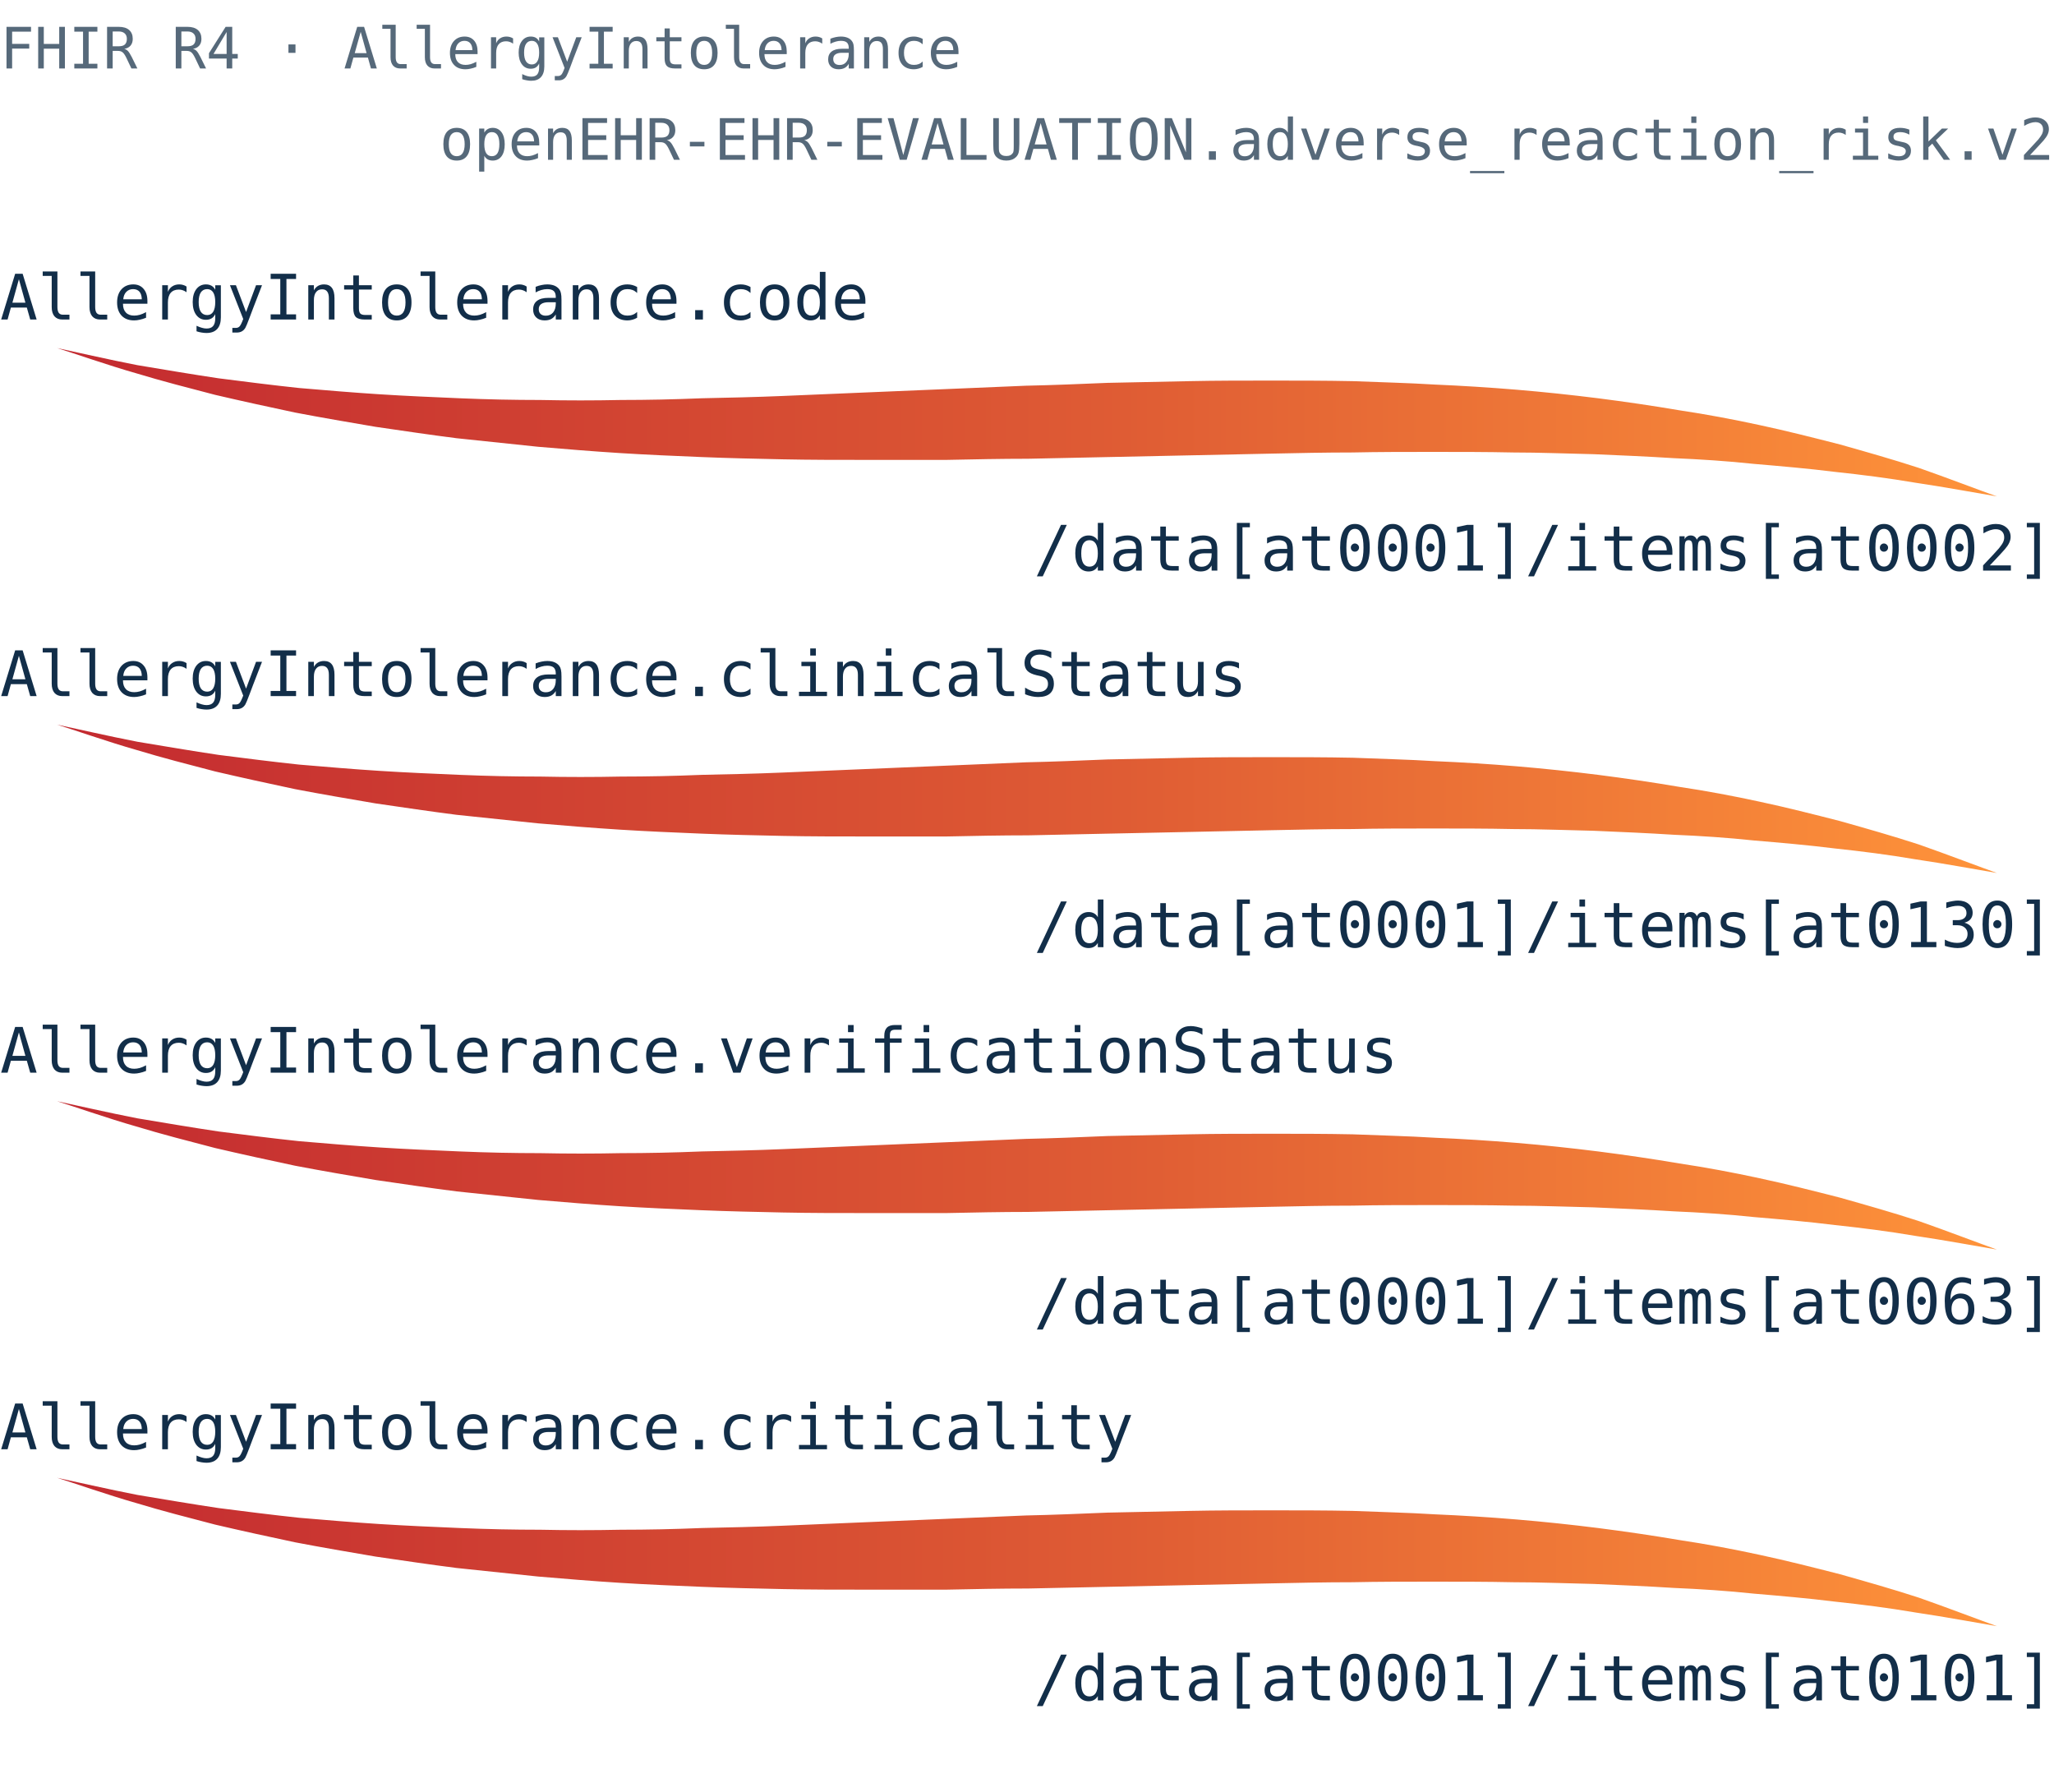
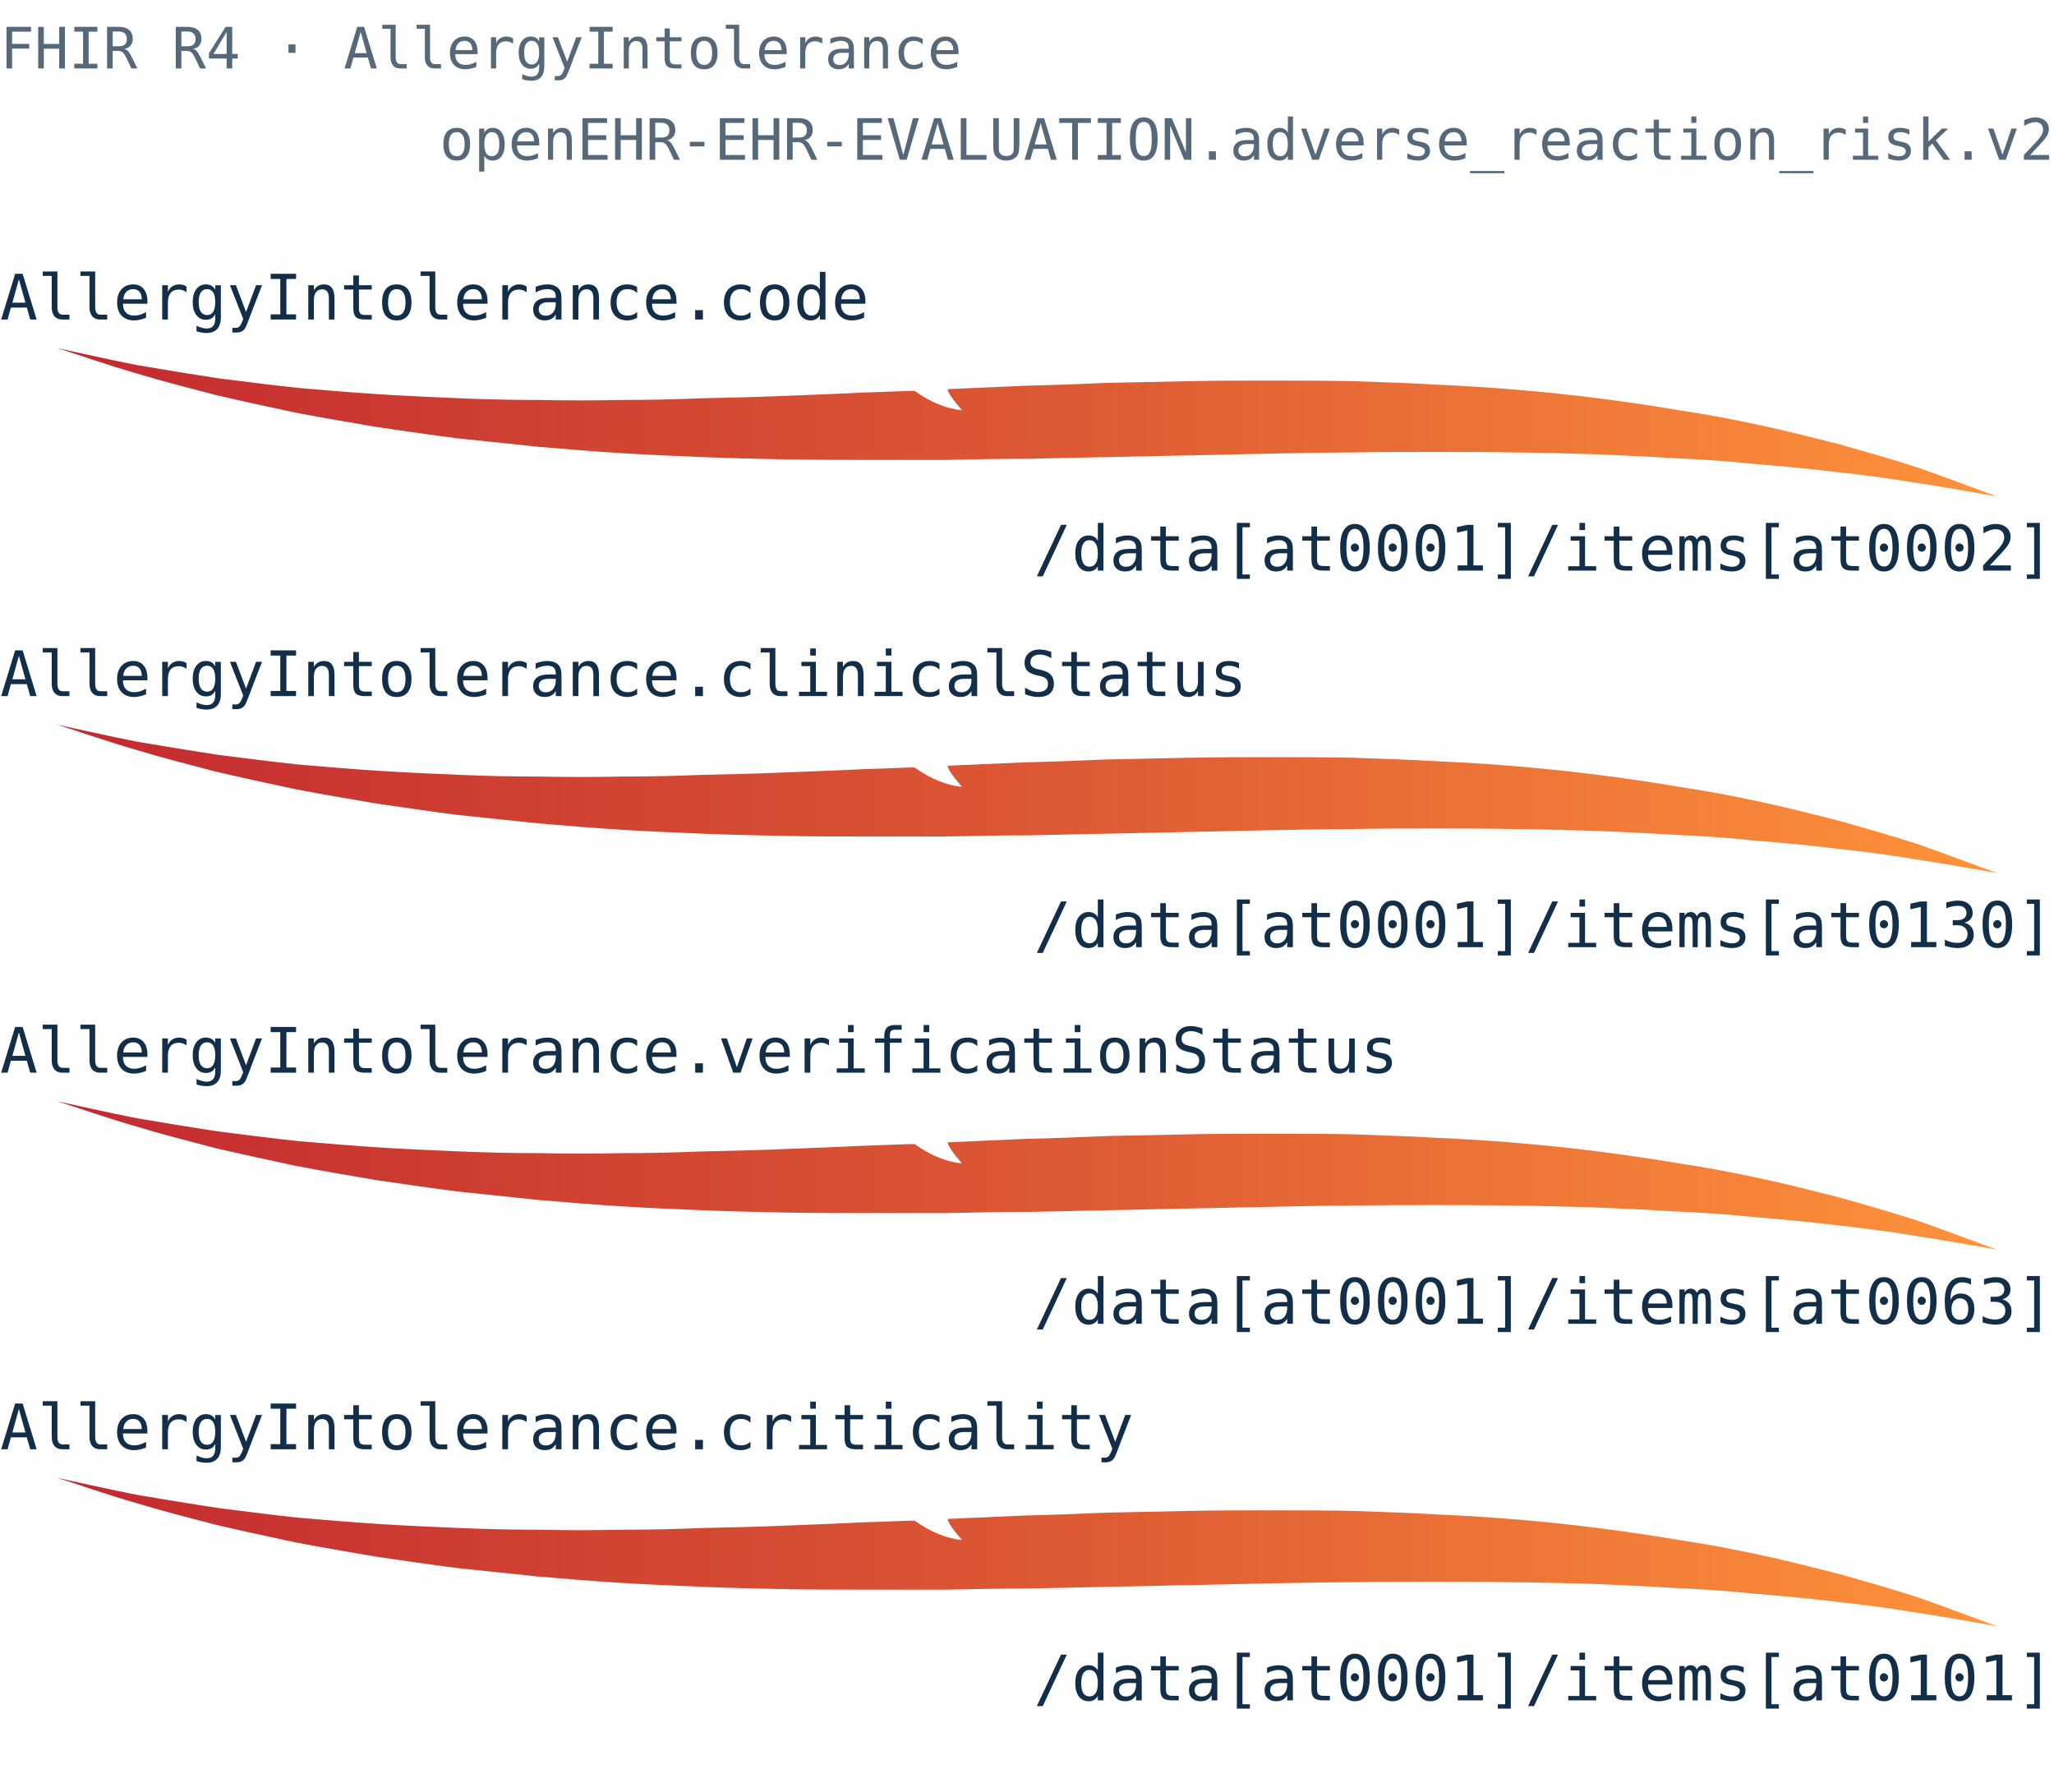
<svg xmlns="http://www.w3.org/2000/svg" class="fig fig-openfhir" viewBox="0 0 360 314" width="360" height="314" aria-hidden="true" focusable="false">
  <defs>
    <linearGradient id="fire" x1="0" y1="0" x2="1" y2="0">
      <stop offset="0" stop-color="#c32a30" />
      <stop offset=".55" stop-color="#df5c34" />
      <stop offset="1" stop-color="#fe933a" />
    </linearGradient>
  </defs>
  <text class="fig-head" x="0" y="12" font-family="'Atkinson Hyperlegible Mono', 'Atkinson Mono Fallback', monospace" font-size="10" fill="#56697a">FHIR R4 · AllergyIntolerance</text>
  <text class="fig-head" x="360" y="28" font-family="'Atkinson Hyperlegible Mono', 'Atkinson Mono Fallback', monospace" font-size="10" fill="#56697a" text-anchor="end">openEHR-EHR-EVALUATION.adverse_reaction_risk.v2</text>
  <g class="fig-strands" data-motion="draw" data-motion-start="view">
-     <path class="strand" fill="url(#fire)" d="M10,61C12.3,61.7 19.2,64.1 23.8,65.4C28.4,66.8 33.1,68 37.7,69.2C42.4,70.3 47,71.3 51.7,72.3C56.4,73.2 61.1,74 65.8,74.8C70.6,75.5 75.3,76.2 80,76.8C84.8,77.3 89.5,77.8 94.3,78.3C99,78.7 103.8,79.1 108.6,79.4C113.3,79.7 118.1,79.9 122.9,80.1C127.7,80.3 132.5,80.4 137.2,80.5C142,80.6 146.8,80.6 151.6,80.6C156.3,80.6 161.1,80.6 165.9,80.6C170.7,80.5 175.4,80.4 180.2,80.4C184.9,80.3 189.7,80.2 194.4,80.1C199.2,80 203.9,79.9 208.7,79.8C213.4,79.7 218.2,79.6 222.9,79.5C227.6,79.4 232.3,79.3 237,79.3C241.7,79.2 246.4,79.2 251.1,79.2C255.9,79.2 260.5,79.2 265.2,79.3C269.9,79.3 274.6,79.5 279.3,79.6C284,79.8 288.7,80 293.4,80.3C298.1,80.5 302.7,80.8 307.4,81.3C312.1,81.7 316.8,82.1 321.6,82.7C326.3,83.2 331,83.8 335.7,84.6C340.5,85.3 347.6,86.6 350,87L350,87C347.7,86.2 340.9,83.6 336.3,82C331.7,80.5 327.1,79.2 322.5,77.9C317.8,76.7 313.1,75.5 308.4,74.5C303.8,73.5 299,72.6 294.3,71.9C289.6,71.1 284.8,70.4 280.1,69.8C275.3,69.2 270.6,68.7 265.8,68.3C261,67.9 256.2,67.6 251.5,67.4C246.7,67.1 241.9,67 237.1,66.8C232.3,66.7 227.5,66.7 222.8,66.7C218,66.7 213.2,66.7 208.4,66.8C203.7,66.9 198.9,67 194.1,67.1C189.3,67.3 184.6,67.5 179.8,67.6C175.1,67.8 170.3,68 165.6,68.2C160.8,68.4 156.1,68.6 151.3,68.8C146.6,69 141.9,69.2 137.1,69.4C132.4,69.6 127.7,69.7 123,69.8C118.2,70 113.5,70.1 108.8,70.1C104.1,70.2 99.4,70.2 94.7,70.1C90,70.1 85.3,70 80.6,69.8C75.9,69.6 71.2,69.4 66.5,69.1C61.8,68.8 57.1,68.4 52.4,68C47.7,67.5 43,66.9 38.3,66.3C33.6,65.6 28.9,64.8 24.1,64C19.4,63.1 12.4,61.5 10,61Z" />
-     <path class="strand" fill="url(#fire)" d="M10,127C12.3,127.7 19.2,130.1 23.8,131.4C28.4,132.8 33.1,134 37.7,135.2C42.4,136.3 47,137.3 51.7,138.3C56.4,139.2 61.1,140 65.8,140.8C70.6,141.5 75.3,142.2 80,142.8C84.8,143.3 89.5,143.8 94.3,144.3C99,144.7 103.8,145.1 108.6,145.4C113.3,145.7 118.1,145.9 122.9,146.1C127.7,146.3 132.5,146.4 137.2,146.5C142,146.6 146.8,146.6 151.6,146.6C156.3,146.6 161.1,146.6 165.9,146.6C170.7,146.5 175.4,146.4 180.2,146.4C184.9,146.3 189.7,146.2 194.4,146.1C199.2,146 203.9,145.9 208.7,145.8C213.4,145.7 218.2,145.6 222.9,145.5C227.6,145.4 232.3,145.3 237,145.3C241.7,145.2 246.4,145.2 251.1,145.2C255.9,145.2 260.5,145.2 265.2,145.3C269.9,145.3 274.6,145.5 279.3,145.6C284,145.8 288.7,146 293.4,146.3C298.1,146.5 302.7,146.8 307.4,147.3C312.1,147.7 316.8,148.1 321.6,148.7C326.3,149.2 331,149.8 335.7,150.6C340.5,151.3 347.6,152.6 350,153L350,153C347.7,152.2 340.9,149.6 336.3,148C331.7,146.5 327.1,145.2 322.5,143.9C317.8,142.7 313.1,141.5 308.4,140.5C303.8,139.5 299,138.6 294.3,137.9C289.6,137.1 284.8,136.4 280.1,135.8C275.3,135.2 270.6,134.7 265.8,134.3C261,133.9 256.2,133.6 251.5,133.4C246.7,133.1 241.9,133 237.1,132.8C232.3,132.7 227.5,132.7 222.8,132.7C218,132.7 213.2,132.7 208.4,132.8C203.7,132.9 198.9,133 194.1,133.1C189.3,133.3 184.6,133.5 179.8,133.6C175.1,133.8 170.3,134 165.6,134.2C160.8,134.4 156.1,134.6 151.3,134.8C146.6,135 141.9,135.2 137.1,135.4C132.4,135.6 127.7,135.7 123,135.8C118.2,136 113.5,136.1 108.8,136.1C104.1,136.2 99.4,136.2 94.7,136.1C90,136.1 85.3,136 80.6,135.8C75.9,135.6 71.2,135.4 66.5,135.1C61.8,134.8 57.1,134.4 52.4,134C47.7,133.5 43,132.9 38.3,132.3C33.6,131.6 28.9,130.8 24.1,130C19.4,129.1 12.4,127.5 10,127Z" />
-     <path class="strand" fill="url(#fire)" d="M10,193C12.3,193.7 19.2,196.1 23.8,197.4C28.4,198.8 33.1,200 37.7,201.2C42.4,202.3 47,203.3 51.7,204.3C56.4,205.2 61.1,206 65.8,206.8C70.6,207.5 75.3,208.2 80,208.8C84.8,209.3 89.5,209.8 94.3,210.3C99,210.7 103.8,211.1 108.6,211.4C113.3,211.7 118.1,211.9 122.9,212.1C127.7,212.3 132.5,212.4 137.2,212.5C142,212.6 146.8,212.6 151.6,212.6C156.3,212.6 161.1,212.6 165.9,212.6C170.7,212.5 175.4,212.4 180.2,212.4C184.9,212.3 189.7,212.2 194.4,212.1C199.2,212 203.9,211.9 208.7,211.8C213.4,211.7 218.2,211.6 222.9,211.5C227.6,211.4 232.3,211.3 237,211.3C241.7,211.2 246.4,211.2 251.1,211.2C255.9,211.2 260.5,211.2 265.2,211.3C269.9,211.3 274.6,211.5 279.3,211.6C284,211.8 288.7,212 293.4,212.3C298.1,212.5 302.7,212.8 307.4,213.3C312.1,213.7 316.8,214.1 321.6,214.7C326.3,215.2 331,215.8 335.7,216.6C340.5,217.3 347.6,218.6 350,219L350,219C347.7,218.2 340.9,215.6 336.3,214C331.7,212.5 327.1,211.2 322.5,209.9C317.8,208.7 313.1,207.5 308.4,206.5C303.8,205.5 299,204.6 294.3,203.9C289.6,203.1 284.8,202.4 280.1,201.8C275.3,201.2 270.6,200.7 265.8,200.3C261,199.9 256.2,199.6 251.5,199.4C246.7,199.1 241.9,199 237.1,198.8C232.3,198.7 227.5,198.7 222.8,198.7C218,198.7 213.2,198.7 208.4,198.8C203.7,198.9 198.9,199 194.1,199.1C189.3,199.3 184.6,199.5 179.8,199.6C175.1,199.8 170.3,200 165.6,200.2C160.8,200.4 156.1,200.6 151.3,200.8C146.6,201 141.9,201.2 137.1,201.4C132.4,201.6 127.7,201.7 123,201.8C118.2,202 113.5,202.1 108.8,202.1C104.1,202.2 99.4,202.2 94.7,202.1C90,202.1 85.3,202 80.6,201.8C75.9,201.6 71.2,201.4 66.5,201.1C61.8,200.8 57.1,200.4 52.4,200C47.7,199.5 43,198.9 38.3,198.3C33.6,197.6 28.9,196.8 24.1,196C19.4,195.1 12.4,193.5 10,193Z" />
-     <path class="strand" fill="url(#fire)" d="M10,259C12.3,259.7 19.2,262.1 23.8,263.4C28.4,264.8 33.1,266 37.7,267.2C42.4,268.3 47,269.3 51.7,270.3C56.4,271.2 61.1,272 65.8,272.8C70.6,273.5 75.3,274.2 80,274.8C84.8,275.3 89.5,275.8 94.3,276.3C99,276.7 103.8,277.1 108.6,277.4C113.3,277.7 118.1,277.9 122.9,278.1C127.7,278.3 132.5,278.4 137.2,278.5C142,278.6 146.8,278.6 151.6,278.6C156.3,278.6 161.1,278.6 165.9,278.6C170.7,278.5 175.4,278.4 180.2,278.4C184.9,278.3 189.7,278.2 194.4,278.1C199.2,278 203.9,277.9 208.7,277.8C213.4,277.7 218.2,277.6 222.9,277.5C227.6,277.4 232.3,277.3 237,277.3C241.7,277.2 246.4,277.2 251.1,277.2C255.9,277.2 260.5,277.2 265.2,277.3C269.9,277.3 274.6,277.5 279.3,277.6C284,277.8 288.7,278 293.4,278.3C298.1,278.5 302.7,278.8 307.4,279.3C312.1,279.7 316.8,280.1 321.6,280.7C326.3,281.2 331,281.8 335.7,282.6C340.5,283.3 347.6,284.6 350,285L350,285C347.7,284.2 340.9,281.6 336.3,280C331.7,278.5 327.1,277.2 322.5,275.9C317.8,274.7 313.1,273.5 308.4,272.5C303.8,271.5 299,270.6 294.3,269.9C289.6,269.1 284.8,268.4 280.1,267.8C275.3,267.2 270.6,266.7 265.8,266.3C261,265.9 256.2,265.6 251.5,265.4C246.7,265.1 241.9,265 237.1,264.8C232.3,264.7 227.5,264.7 222.8,264.7C218,264.7 213.2,264.7 208.4,264.8C203.7,264.9 198.9,265 194.1,265.1C189.3,265.3 184.6,265.5 179.8,265.6C175.1,265.8 170.3,266 165.6,266.2C160.8,266.4 156.1,266.6 151.3,266.8C146.6,267 141.9,267.2 137.1,267.4C132.4,267.6 127.7,267.7 123,267.8C118.2,268 113.5,268.1 108.8,268.1C104.1,268.2 99.4,268.2 94.7,268.1C90,268.1 85.3,268 80.6,267.8C75.9,267.6 71.2,267.4 66.5,267.1C61.8,266.8 57.1,266.4 52.4,266C47.7,265.5 43,264.9 38.3,264.3C33.6,263.6 28.9,262.8 24.1,262C19.4,261.1 12.4,259.5 10,259Z" />
+     <path class="strand" fill="url(#fire)" d="M10,61C12.3,61.7 19.2,64.1 23.8,65.4C28.4,66.8 33.1,68 37.7,69.2C42.4,70.3 47,71.3 51.7,72.3C56.4,73.2 61.1,74 65.8,74.8C70.6,75.5 75.3,76.2 80,76.8C84.8,77.3 89.5,77.8 94.3,78.3C99,78.7 103.8,79.1 108.6,79.4C113.3,79.7 118.1,79.9 122.9,80.1C127.7,80.3 132.5,80.4 137.2,80.5C142,80.6 146.8,80.6 151.6,80.6C156.3,80.6 161.1,80.6 165.9,80.6C170.7,80.5 175.4,80.4 180.2,80.4C184.9,80.3 189.7,80.2 194.4,80.1C199.2,80 203.9,79.9 208.7,79.8C213.4,79.7 218.2,79.6 222.9,79.5C227.6,79.4 232.3,79.3 237,79.3C241.7,79.2 246.4,79.2 251.1,79.2C255.9,79.2 260.5,79.2 265.2,79.3C269.9,79.3 274.6,79.5 279.3,79.6C284,79.8 288.7,80 293.4,80.3C298.1,80.5 302.7,80.8 307.4,81.3C312.1,81.7 316.8,82.1 321.6,82.7C326.3,83.2 331,83.8 335.7,84.6C340.5,85.3 347.6,86.6 350,87L350,87C347.7,86.2 340.9,83.6 336.3,82C331.7,80.5 327.1,79.2 322.5,77.9C317.8,76.7 313.1,75.5 308.4,74.5C303.8,73.5 299,72.6 294.3,71.9C289.6,71.1 284.8,70.4 280.1,69.8C275.3,69.2 270.6,68.7 265.8,68.3C261,67.9 256.2,67.6 251.5,67.4C246.7,67.1 241.9,67 237.1,66.8C232.3,66.7 227.5,66.7 222.8,66.7C218,66.7 213.2,66.7 208.4,66.8C203.7,66.9 198.9,67 194.1,67.1C189.3,67.3 184.5,67.5 179.8,67.6C175.2,67.8 168.4,68.1 166.1,68.2Q166.1,69 168.6,71.9Q164.5,71.5 160.3,68.5C158.8,68.5 155.2,68.7 151.3,68.8C147.5,69 141.9,69.2 137.1,69.4C132.4,69.6 127.7,69.7 123,69.8C118.2,70 113.5,70.1 108.8,70.1C104.1,70.2 99.4,70.2 94.7,70.1C90,70.1 85.3,70 80.6,69.8C75.9,69.6 71.2,69.4 66.5,69.1C61.8,68.8 57.1,68.4 52.4,68C47.7,67.5 43,66.9 38.3,66.3C33.6,65.6 28.9,64.8 24.1,64C19.4,63.1 12.4,61.5 10,61Z" />
+     <path class="strand" fill="url(#fire)" d="M10,127C12.3,127.7 19.2,130.1 23.8,131.4C28.4,132.8 33.1,134 37.7,135.2C42.4,136.3 47,137.3 51.7,138.3C56.4,139.2 61.1,140 65.8,140.8C70.6,141.5 75.3,142.2 80,142.8C84.8,143.3 89.5,143.8 94.3,144.3C99,144.7 103.8,145.1 108.6,145.4C113.3,145.7 118.1,145.9 122.9,146.1C127.7,146.3 132.5,146.4 137.2,146.5C142,146.6 146.8,146.6 151.6,146.6C156.3,146.6 161.1,146.6 165.9,146.6C170.7,146.5 175.4,146.4 180.2,146.4C184.9,146.3 189.7,146.2 194.4,146.1C199.2,146 203.9,145.9 208.7,145.8C213.4,145.7 218.2,145.6 222.9,145.5C227.6,145.4 232.3,145.3 237,145.3C241.7,145.2 246.4,145.2 251.1,145.2C255.9,145.2 260.5,145.2 265.2,145.3C269.9,145.3 274.6,145.5 279.3,145.6C284,145.8 288.7,146 293.4,146.3C298.1,146.5 302.7,146.8 307.4,147.3C312.1,147.7 316.8,148.1 321.6,148.7C326.3,149.2 331,149.8 335.7,150.6C340.5,151.3 347.6,152.6 350,153L350,153C347.7,152.2 340.9,149.6 336.3,148C331.7,146.5 327.1,145.2 322.5,143.9C317.8,142.7 313.1,141.5 308.4,140.5C303.8,139.5 299,138.6 294.3,137.9C289.6,137.1 284.8,136.4 280.1,135.8C275.3,135.2 270.6,134.7 265.8,134.3C261,133.9 256.2,133.6 251.5,133.4C246.7,133.1 241.9,133 237.1,132.8C232.3,132.7 227.5,132.7 222.8,132.7C218,132.7 213.2,132.7 208.4,132.8C203.7,132.9 198.9,133 194.1,133.1C189.3,133.3 184.5,133.5 179.8,133.6C175.2,133.8 168.4,134.1 166.1,134.2Q166.1,135 168.6,137.9Q164.5,137.5 160.3,134.5C158.8,134.5 155.2,134.7 151.3,134.8C147.5,135 141.9,135.2 137.1,135.4C132.4,135.6 127.7,135.7 123,135.8C118.2,136 113.5,136.1 108.8,136.1C104.1,136.2 99.4,136.2 94.7,136.1C90,136.1 85.3,136 80.6,135.8C75.9,135.6 71.2,135.4 66.5,135.1C61.8,134.8 57.1,134.4 52.4,134C47.7,133.5 43,132.9 38.3,132.3C33.6,131.6 28.9,130.8 24.1,130C19.4,129.1 12.4,127.5 10,127Z" />
+     <path class="strand" fill="url(#fire)" d="M10,193C12.3,193.7 19.2,196.1 23.8,197.4C28.4,198.8 33.1,200 37.7,201.2C42.4,202.3 47,203.3 51.7,204.3C56.4,205.2 61.1,206 65.8,206.8C70.6,207.5 75.3,208.2 80,208.8C84.8,209.3 89.5,209.8 94.3,210.3C99,210.7 103.8,211.1 108.6,211.4C113.3,211.7 118.1,211.9 122.9,212.1C127.7,212.3 132.5,212.4 137.2,212.5C142,212.6 146.8,212.6 151.6,212.6C156.3,212.6 161.1,212.6 165.9,212.6C170.7,212.5 175.4,212.4 180.2,212.4C184.9,212.3 189.7,212.2 194.4,212.1C199.2,212 203.9,211.9 208.7,211.8C213.4,211.7 218.2,211.6 222.9,211.5C227.6,211.4 232.3,211.3 237,211.3C241.7,211.2 246.4,211.2 251.1,211.2C255.9,211.2 260.5,211.2 265.2,211.3C269.9,211.3 274.6,211.5 279.3,211.6C284,211.8 288.7,212 293.4,212.3C298.1,212.5 302.7,212.8 307.4,213.3C312.1,213.7 316.8,214.1 321.6,214.7C326.3,215.2 331,215.8 335.7,216.6C340.5,217.3 347.6,218.6 350,219L350,219C347.7,218.2 340.9,215.6 336.3,214C331.7,212.5 327.1,211.2 322.5,209.9C317.8,208.7 313.1,207.5 308.4,206.5C303.8,205.5 299,204.6 294.3,203.9C289.6,203.1 284.8,202.4 280.1,201.8C275.3,201.2 270.6,200.7 265.8,200.3C261,199.9 256.2,199.6 251.5,199.4C246.7,199.1 241.9,199 237.1,198.8C232.3,198.7 227.5,198.7 222.8,198.7C218,198.7 213.2,198.7 208.4,198.8C203.7,198.9 198.9,199 194.1,199.1C189.3,199.3 184.5,199.5 179.8,199.6C175.2,199.8 168.4,200.1 166.1,200.2Q166.1,201 168.6,203.9Q164.5,203.5 160.3,200.5C158.8,200.5 155.2,200.7 151.3,200.8C147.5,201 141.9,201.2 137.1,201.4C132.4,201.6 127.7,201.7 123,201.8C118.2,202 113.5,202.1 108.8,202.1C104.1,202.2 99.4,202.2 94.7,202.1C90,202.1 85.3,202 80.6,201.8C75.9,201.6 71.2,201.4 66.5,201.1C61.8,200.8 57.1,200.4 52.4,200C47.7,199.5 43,198.9 38.3,198.3C33.6,197.6 28.9,196.8 24.1,196C19.4,195.1 12.4,193.5 10,193Z" />
+     <path class="strand" fill="url(#fire)" d="M10,259C12.3,259.7 19.2,262.1 23.8,263.4C28.4,264.8 33.1,266 37.7,267.2C42.4,268.3 47,269.3 51.7,270.3C56.4,271.2 61.1,272 65.8,272.8C70.6,273.5 75.3,274.2 80,274.8C84.8,275.3 89.5,275.8 94.3,276.3C99,276.7 103.8,277.1 108.6,277.4C113.3,277.7 118.1,277.9 122.9,278.1C127.7,278.3 132.5,278.4 137.2,278.5C142,278.6 146.8,278.6 151.6,278.6C156.3,278.6 161.1,278.6 165.9,278.6C170.7,278.5 175.4,278.4 180.2,278.4C184.9,278.3 189.7,278.2 194.4,278.1C199.2,278 203.9,277.9 208.7,277.8C213.4,277.7 218.2,277.6 222.9,277.5C227.6,277.4 232.3,277.3 237,277.3C241.7,277.2 246.4,277.2 251.1,277.2C255.9,277.2 260.5,277.2 265.2,277.3C269.9,277.3 274.6,277.5 279.3,277.6C284,277.8 288.7,278 293.4,278.3C298.1,278.5 302.7,278.8 307.4,279.3C312.1,279.7 316.8,280.1 321.6,280.7C326.3,281.2 331,281.8 335.7,282.6C340.5,283.3 347.6,284.6 350,285L350,285C347.7,284.2 340.9,281.6 336.3,280C331.7,278.5 327.1,277.2 322.5,275.9C317.8,274.7 313.1,273.5 308.4,272.5C303.8,271.5 299,270.6 294.3,269.9C289.6,269.1 284.8,268.4 280.1,267.8C275.3,267.2 270.6,266.7 265.8,266.3C261,265.9 256.2,265.6 251.5,265.4C246.7,265.1 241.9,265 237.1,264.8C232.3,264.7 227.5,264.7 222.8,264.7C218,264.7 213.2,264.7 208.4,264.8C203.7,264.9 198.9,265 194.1,265.1C189.3,265.3 184.5,265.5 179.8,265.6C175.2,265.8 168.4,266.1 166.1,266.2Q166.1,267 168.6,269.9Q164.5,269.5 160.3,266.5C158.8,266.5 155.2,266.7 151.3,266.8C147.5,267 141.9,267.2 137.1,267.4C132.4,267.6 127.7,267.7 123,267.8C118.2,268 113.5,268.1 108.8,268.1C104.1,268.2 99.4,268.2 94.7,268.1C90,268.1 85.3,268 80.6,267.8C75.9,267.6 71.2,267.4 66.5,267.1C61.8,266.8 57.1,266.4 52.4,266C47.7,265.5 43,264.9 38.3,264.3C33.6,263.6 28.9,262.8 24.1,262C19.4,261.1 12.4,259.5 10,259Z" />
  </g>
  <g class="fig-labels">
    <text class="fig-label" x="0" y="56" font-family="'Atkinson Hyperlegible Mono', 'Atkinson Mono Fallback', monospace" font-size="11" fill="#122e49">AllergyIntolerance.code</text>
    <text class="fig-label" x="360" y="100" font-family="'Atkinson Hyperlegible Mono', 'Atkinson Mono Fallback', monospace" font-size="11" fill="#122e49" text-anchor="end">/data[at0001]/items[at0002]</text>
    <text class="fig-label" x="0" y="122" font-family="'Atkinson Hyperlegible Mono', 'Atkinson Mono Fallback', monospace" font-size="11" fill="#122e49">AllergyIntolerance.clinicalStatus</text>
    <text class="fig-label" x="360" y="166" font-family="'Atkinson Hyperlegible Mono', 'Atkinson Mono Fallback', monospace" font-size="11" fill="#122e49" text-anchor="end">/data[at0001]/items[at0130]</text>
    <text class="fig-label" x="0" y="188" font-family="'Atkinson Hyperlegible Mono', 'Atkinson Mono Fallback', monospace" font-size="11" fill="#122e49">AllergyIntolerance.verificationStatus</text>
    <text class="fig-label" x="360" y="232" font-family="'Atkinson Hyperlegible Mono', 'Atkinson Mono Fallback', monospace" font-size="11" fill="#122e49" text-anchor="end">/data[at0001]/items[at0063]</text>
    <text class="fig-label" x="0" y="254" font-family="'Atkinson Hyperlegible Mono', 'Atkinson Mono Fallback', monospace" font-size="11" fill="#122e49">AllergyIntolerance.criticality</text>
    <text class="fig-label" x="360" y="298" font-family="'Atkinson Hyperlegible Mono', 'Atkinson Mono Fallback', monospace" font-size="11" fill="#122e49" text-anchor="end">/data[at0001]/items[at0101]</text>
  </g>
</svg>
